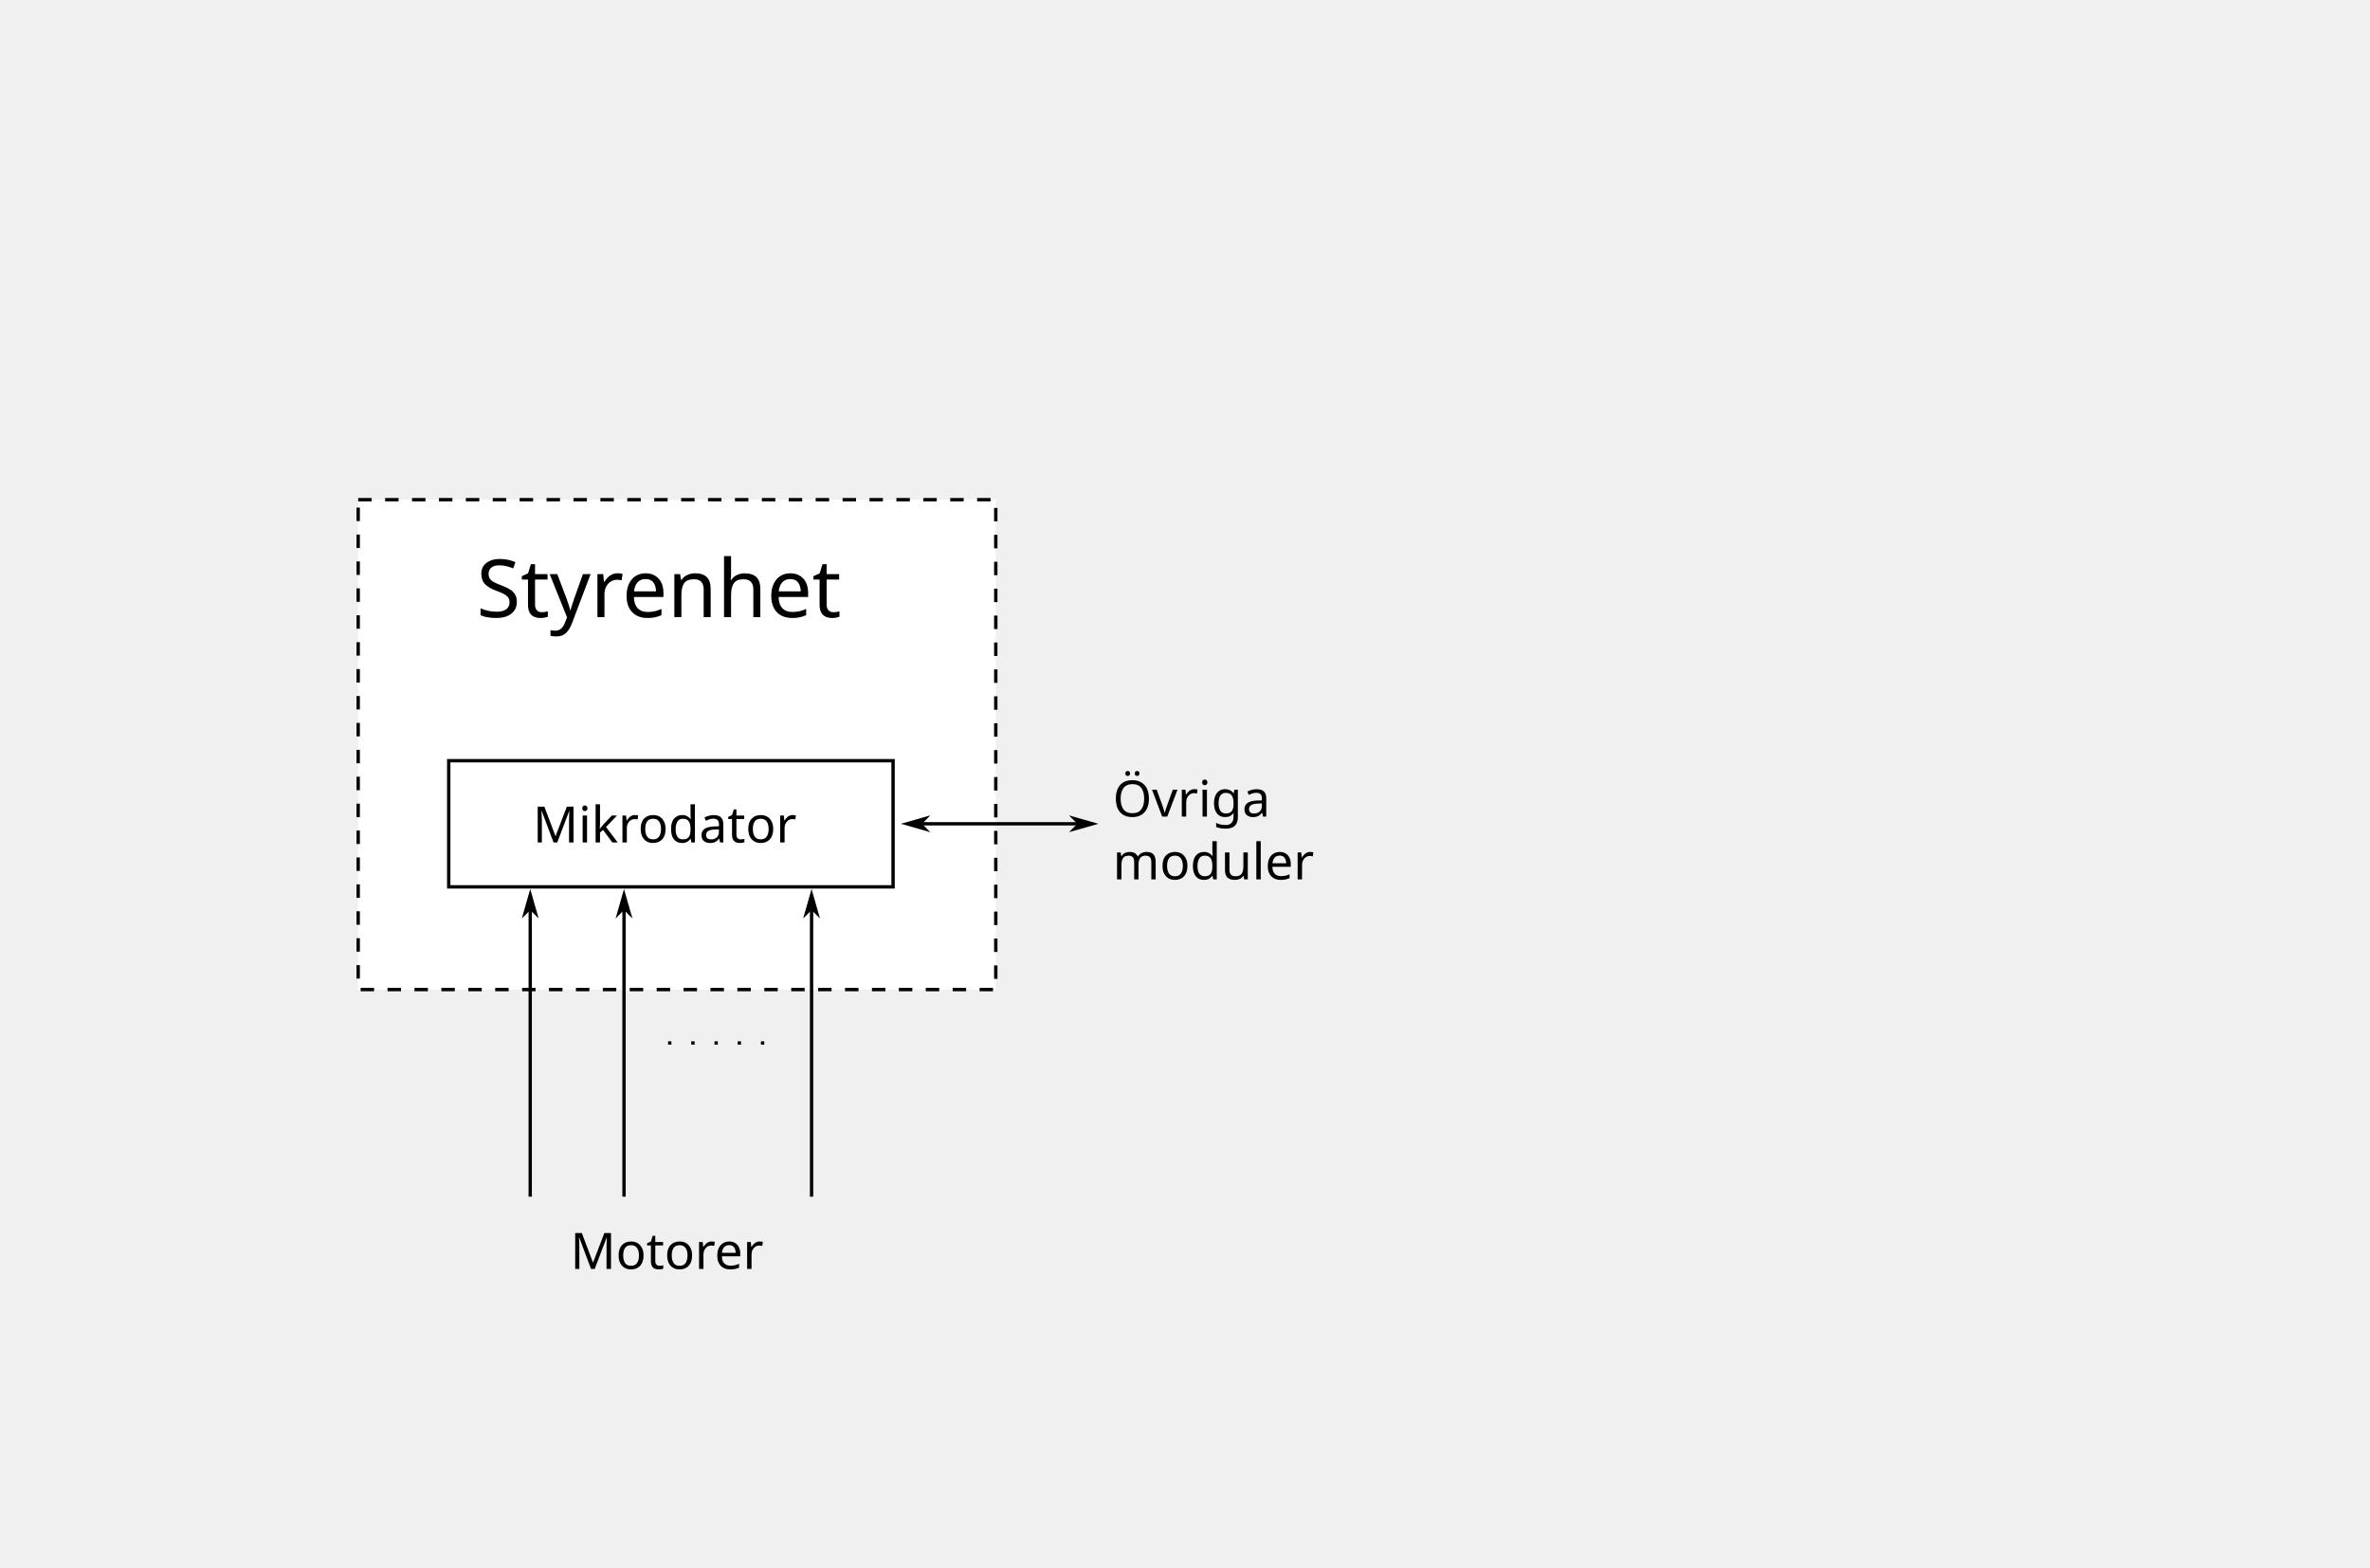
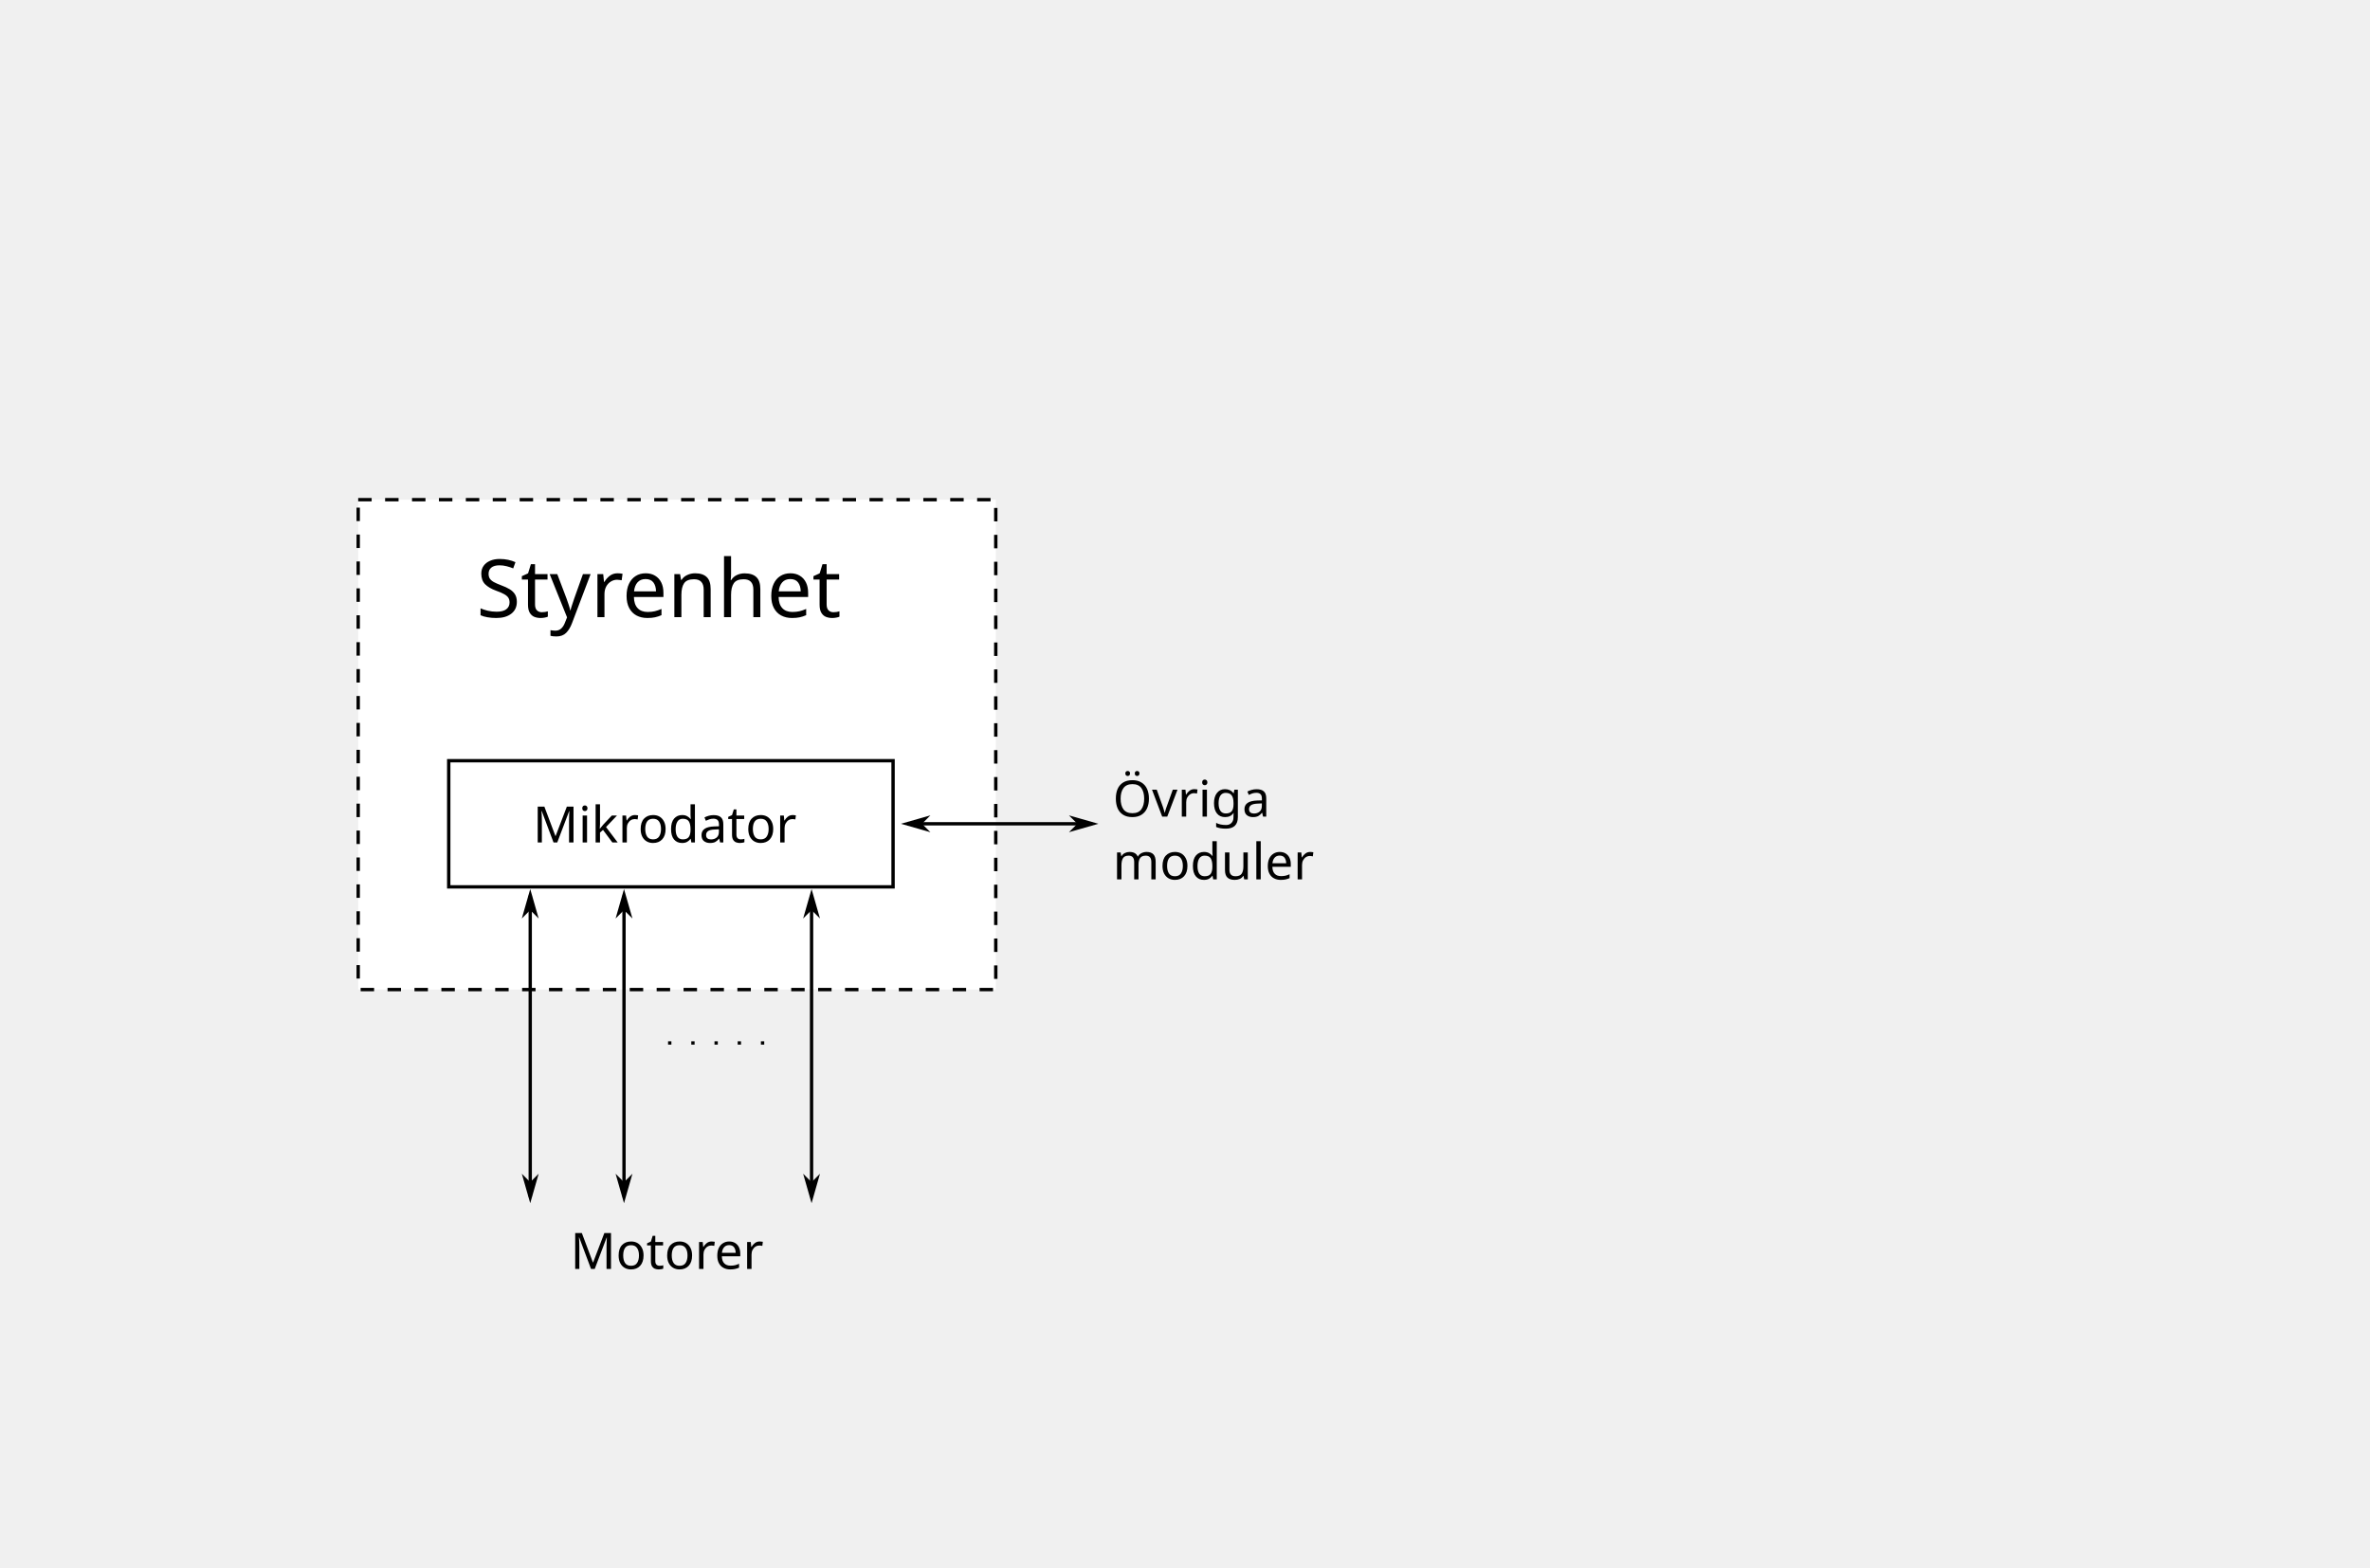
<svg xmlns="http://www.w3.org/2000/svg" width="166.432mm" height="110.047mm" viewBox="0 0 589.721 389.932" id="svg3468" version="1.1">
  <defs id="defs3470">
+     <marker style="overflow:visible" id="marker9371" refX="0.0" refY="0.0" orient="auto">
+       <path transform="scale(0.4) translate(10,0)" style="fill-rule:evenodd;stroke:#000000;stroke-width:1pt;stroke-opacity:1;fill:#000000;fill-opacity:1" d="M 0.0,0.0 L 5.0,-5.0 L -12.5,0.0 L 5.0,5.0 L 0.0,0.0 z " id="path9373" />
+     </marker>
+     <marker style="overflow:visible" id="marker9211" refX="0.0" refY="0.0" orient="auto">
+       <path transform="scale(0.4) translate(10,0)" style="fill-rule:evenodd;stroke:#000000;stroke-width:1pt;stroke-opacity:1;fill:#000000;fill-opacity:1" d="M 0.0,0.0 L 5.0,-5.0 L -12.5,0.0 L 5.0,5.0 L 0.0,0.0 z " id="path9213" />
+     </marker>
+     <marker style="overflow:visible" id="marker9057" refX="0.0" refY="0.0" orient="auto">
+       <path transform="scale(0.4) translate(10,0)" style="fill-rule:evenodd;stroke:#000000;stroke-width:1pt;stroke-opacity:1;fill:#000000;fill-opacity:1" d="M 0.0,0.0 L 5.0,-5.0 L -12.5,0.0 L 5.0,5.0 L 0.0,0.0 z " id="path9059" />
+     </marker>
    <marker orient="auto" refY="0.0" refX="0.0" id="Arrow1Mstart" style="overflow:visible">
      <path id="path7947" d="M 0.0,0.0 L 5.0,-5.0 L -12.5,0.0 L 5.0,5.0 L 0.0,0.0 z " style="fill-rule:evenodd;stroke:#000000;stroke-width:1pt;stroke-opacity:1;fill:#000000;fill-opacity:1" transform="scale(0.4) translate(10,0)" />
    </marker>
    <marker orient="auto" refY="0.0" refX="0.0" id="Arrow2Lstart" style="overflow:visible">
      <path id="path7959" style="fill-rule:evenodd;stroke-width:0.625;stroke-linejoin:round;stroke:#000000;stroke-opacity:1;fill:#000000;fill-opacity:1" d="M 8.719,4.034 L -2.207,0.016 L 8.719,-4.002 C 6.973,-1.63 6.983,1.616 8.719,4.034 z " transform="scale(1.1) translate(1,0)" />
    </marker>
    <marker orient="auto" refY="0.0" refX="0.0" id="EmptyTriangleOutL" style="overflow:visible">
      <path id="path8101" d="M 5.77,0.0 L -2.88,5.0 L -2.88,-5.0 L 5.77,0.0 z " style="fill-rule:evenodd;fill:#ffffff;stroke:#000000;stroke-width:1pt;stroke-opacity:1" transform="scale(0.8) translate(-6,0)" />
    </marker>
    <marker orient="auto" refY="0" refX="0" id="marker4690" style="overflow:visible">
      <path id="path4692" d="M 0,0 5,-5 -12.5,0 5,5 0,0 Z" style="fill:#000000;fill-opacity:1;fill-rule:evenodd;stroke:#000000;stroke-width:1pt;stroke-opacity:1" transform="matrix(-0.4,0,0,-0.4,-4,0)" />
    </marker>
    <marker orient="auto" refY="0" refX="0" id="marker5195" style="overflow:visible">
      <path id="path5197" d="M 0,0 5,-5 -12.5,0 5,5 0,0 Z" style="fill:#000000;fill-opacity:1;fill-rule:evenodd;stroke:#000000;stroke-width:1pt;stroke-opacity:1" transform="matrix(-0.4,0,0,-0.4,-4,0)" />
    </marker>
    <marker orient="auto" refY="0" refX="0" id="marker8825" style="overflow:visible">
      <path id="path8827" d="M 0,0 5,-5 -12.5,0 5,5 0,0 Z" style="fill:#000000;fill-opacity:1;fill-rule:evenodd;stroke:#000000;stroke-width:1pt;stroke-opacity:1" transform="matrix(-0.4,0,0,-0.4,-4,0)" />
    </marker>
    <marker orient="auto" refY="0" refX="0" id="marker7400" style="overflow:visible">
      <path id="path7402" d="M 0,0 5,-5 -12.5,0 5,5 0,0 Z" style="fill:#000000;fill-opacity:1;fill-rule:evenodd;stroke:#000000;stroke-width:1pt;stroke-opacity:1" transform="matrix(-0.4,0,0,-0.4,-4,0)" />
    </marker>
    <marker style="overflow:visible" id="marker7236" refX="0" refY="0" orient="auto">
      <path transform="matrix(-0.4,0,0,-0.4,-4,0)" style="fill:#000000;fill-opacity:1;fill-rule:evenodd;stroke:#000000;stroke-width:1pt;stroke-opacity:1" d="M 0,0 5,-5 -12.5,0 5,5 0,0 Z" id="path7238" />
    </marker>
    <marker style="overflow:visible" id="marker7136" refX="0" refY="0" orient="auto">
      <path transform="matrix(-0.4,0,0,-0.4,-4,0)" style="fill:#000000;fill-opacity:1;fill-rule:evenodd;stroke:#000000;stroke-width:1pt;stroke-opacity:1" d="M 0,0 5,-5 -12.5,0 5,5 0,0 Z" id="path7138" />
    </marker>
    <marker style="overflow:visible" id="marker7042" refX="0" refY="0" orient="auto">
      <path transform="matrix(-0.4,0,0,-0.4,-4,0)" style="fill:#000000;fill-opacity:1;fill-rule:evenodd;stroke:#000000;stroke-width:1pt;stroke-opacity:1" d="M 0,0 5,-5 -12.5,0 5,5 0,0 Z" id="path7044" />
    </marker>
    <marker style="overflow:visible" id="marker6954" refX="0" refY="0" orient="auto">
      <path transform="matrix(-0.4,0,0,-0.4,-4,0)" style="fill:#000000;fill-opacity:1;fill-rule:evenodd;stroke:#000000;stroke-width:1pt;stroke-opacity:1" d="M 0,0 5,-5 -12.5,0 5,5 0,0 Z" id="path6956" />
    </marker>
    <marker orient="auto" refY="0" refX="0" id="marker6518" style="overflow:visible">
      <path id="path6520" d="M 0,0 5,-5 -12.5,0 5,5 0,0 Z" style="fill:#000000;fill-opacity:1;fill-rule:evenodd;stroke:#000000;stroke-width:1pt;stroke-opacity:1" transform="matrix(-0.8,0,0,-0.8,-10,0)" />
    </marker>
    <marker orient="auto" refY="0" refX="0" id="marker6436" style="overflow:visible">
      <path id="path6438" d="M 0,0 5,-5 -12.5,0 5,5 0,0 Z" style="fill:#000000;fill-opacity:1;fill-rule:evenodd;stroke:#000000;stroke-width:1pt;stroke-opacity:1" transform="matrix(-0.8,0,0,-0.8,-10,0)" />
    </marker>
    <marker orient="auto" refY="0" refX="0" id="marker6396" style="overflow:visible">
      <path id="path6398" d="M 0,0 5,-5 -12.5,0 5,5 0,0 Z" style="fill:#000000;fill-opacity:1;fill-rule:evenodd;stroke:#000000;stroke-width:1pt;stroke-opacity:1" transform="matrix(-0.8,0,0,-0.8,-10,0)" />
    </marker>
    <marker orient="auto" refY="0" refX="0" id="Arrow1Lend" style="overflow:visible">
      <path id="path4415" d="M 0,0 5,-5 -12.5,0 5,5 0,0 Z" style="fill:#000000;fill-opacity:1;fill-rule:evenodd;stroke:#000000;stroke-width:1pt;stroke-opacity:1" transform="matrix(-0.8,0,0,-0.8,-10,0)" />
    </marker>
    <marker orient="auto" refY="0" refX="0" id="Arrow1Lend-5" style="overflow:visible">
      <path id="path4415-0" d="M 0,0 5,-5 -12.5,0 5,5 0,0 Z" style="fill:#000000;fill-opacity:1;fill-rule:evenodd;stroke:#000000;stroke-width:1pt;stroke-opacity:1" transform="matrix(-0.8,0,0,-0.8,-10,0)" />
    </marker>
    <marker orient="auto" refY="0" refX="0" id="Arrow1Lend-8" style="overflow:visible">
      <path id="path4415-07" d="M 0,0 5,-5 -12.5,0 5,5 0,0 Z" style="fill:#000000;fill-opacity:1;fill-rule:evenodd;stroke:#000000;stroke-width:1pt;stroke-opacity:1" transform="matrix(-0.8,0,0,-0.8,-10,0)" />
    </marker>
    <marker orient="auto" refY="0" refX="0" id="Arrow1Lend-1" style="overflow:visible">
      <path id="path4415-8" d="M 0,0 5,-5 -12.5,0 5,5 0,0 Z" style="fill:#000000;fill-opacity:1;fill-rule:evenodd;stroke:#000000;stroke-width:1pt;stroke-opacity:1" transform="matrix(-0.8,0,0,-0.8,-10,0)" />
    </marker>
    <marker style="overflow:visible" id="marker5194-6" refX="0" refY="0" orient="auto">
      <path transform="matrix(-0.8,0,0,-0.8,-10,0)" style="fill:#000000;fill-opacity:1;fill-rule:evenodd;stroke:#000000;stroke-width:1pt;stroke-opacity:1" d="M 0,0 5,-5 -12.5,0 5,5 0,0 Z" id="path5196-8" />
    </marker>
    <marker style="overflow:visible" id="marker4854" refX="0" refY="0" orient="auto">
      <path transform="matrix(-0.8,0,0,-0.8,-10,0)" style="fill:#000000;fill-opacity:1;fill-rule:evenodd;stroke:#000000;stroke-width:1pt;stroke-opacity:1" d="M 0,0 5,-5 -12.5,0 5,5 0,0 Z" id="path4856" />
    </marker>
    <marker orient="auto" refY="0" refX="0" id="Arrow1Lstart" style="overflow:visible">
      <path id="path4214" d="M 0,0 5,-5 -12.5,0 5,5 0,0 Z" style="fill:#000000;fill-opacity:1;fill-rule:evenodd;stroke:#000000;stroke-width:1pt;stroke-opacity:1" transform="matrix(0.8,0,0,0.8,10,0)" />
    </marker>
    <marker orient="auto" refY="0" refX="0" id="marker5195-20" style="overflow:visible">
      <path id="path5197-93" d="M 0,0 5,-5 -12.5,0 5,5 0,0 Z" style="fill:#000000;fill-opacity:1;fill-rule:evenodd;stroke:#000000;stroke-width:1pt;stroke-opacity:1" transform="matrix(-0.4,0,0,-0.4,-4,0)" />
    </marker>
    <marker orient="auto" refY="0" refX="0" id="marker5195-5-9" style="overflow:visible">
      <path id="path5197-3-3" d="M 0,0 5,-5 -12.5,0 5,5 0,0 Z" style="fill:#000000;fill-opacity:1;fill-rule:evenodd;stroke:#000000;stroke-width:1pt;stroke-opacity:1" transform="matrix(-0.4,0,0,-0.4,-4,0)" />
    </marker>
  </defs>
  <g id="layer1" transform="translate(-27.2792,-349.2895)">
    <rect style="fill:#ffffff;stroke:#000000;stroke-width:0.837;stroke-miterlimit:4;stroke-dasharray:3.348, 3.348;stroke-dashoffset:0;stroke-opacity:1" id="rect4290-85" width="158.648" height="121.901" x="116.408" y="473.621" />
    <text xml:space="preserve" style="font-style:normal;font-weight:normal;font-size:100.597px;line-height:125%;font-family:sans-serif;letter-spacing:0px;word-spacing:0px;fill:#000000;fill-opacity:1;stroke:none;stroke-width:1px;stroke-linecap:butt;stroke-linejoin:miter;stroke-opacity:1" x="145.835" y="502.861" id="text5111">
      <tspan x="145.835" y="502.861" style="font-size:20px" id="tspan4305">Styrenhet</tspan>
    </text>
    <path style="fill:none;fill-rule:evenodd;stroke:#000000;stroke-width:0.825;stroke-linecap:butt;stroke-linejoin:miter;stroke-miterlimit:4;stroke-dasharray:none;stroke-opacity:1;marker-start:url(#Arrow1Mstart);marker-end:url(#marker4690)" d="m 298.969,554.27 -45.884,0" id="path4688" />
    <text xml:space="preserve" style="font-style:normal;font-weight:normal;font-size:12.5px;line-height:125%;font-family:sans-serif;letter-spacing:0px;word-spacing:0px;fill:#000000;fill-opacity:1;stroke:none;stroke-width:1px;stroke-linecap:butt;stroke-linejoin:miter;stroke-opacity:1" x="304.168" y="552.481" id="text5469">
      <tspan id="tspan5471" x="304.168" y="552.481">Övriga</tspan>
      <tspan x="304.168" y="568.106" id="tspan8731">moduler</tspan>
    </text>
    <g id="g7523" transform="translate(-130.9152,-2.221826)">
      <text id="text5461" y="667.254" x="300.102" style="font-style:normal;font-weight:normal;font-size:16.25px;line-height:125%;font-family:sans-serif;letter-spacing:0px;word-spacing:0px;fill:#000000;fill-opacity:1;stroke:none;stroke-width:1px;stroke-linecap:butt;stroke-linejoin:miter;stroke-opacity:1" xml:space="preserve">
        <tspan style="font-size:12.5px" y="667.254" x="300.102" id="tspan5463">Motorer</tspan>
      </text>
      <g transform="translate(-142.8356,-4.949747)" id="g7512">
        <g id="g4321" transform="translate(76.36753,12.02082)">
          <rect style="fill:#ffffff;fill-opacity:1;stroke:#000000;stroke-width:0.837;stroke-miterlimit:4;stroke-dasharray:none;stroke-dashoffset:0;stroke-opacity:1" id="rect4315" width="110.565" height="31.391" x="336.318" y="533.725" />
          <text id="text4317" y="554.074" x="357.244" style="font-style:normal;font-weight:normal;font-size:10px;line-height:125%;font-family:sans-serif;letter-spacing:0px;word-spacing:0px;fill:#000000;fill-opacity:1;stroke:none;stroke-width:1px;stroke-linecap:butt;stroke-linejoin:miter;stroke-opacity:1" xml:space="preserve">
            <tspan style="font-size:12.5px" y="554.074" x="357.244" id="tspan4319">Mikrodator</tspan>
          </text>
        </g>
        <g id="g7488" transform="translate(84.66093,-41.01219)">
-           <path id="path4446" d="m 371.64,695.238 0,-74.923" style="fill:none;fill-rule:evenodd;stroke:#000000;stroke-width:0.825px;stroke-linecap:butt;stroke-linejoin:miter;stroke-opacity:1;marker-end:url(#marker5195)" />
+           <path id="path4446" d="m 371.64,695.238 0,-74.923" style="fill:none;fill-rule:evenodd;stroke:#000000;stroke-width:0.825px;stroke-linecap:butt;stroke-linejoin:miter;stroke-opacity:1;marker-end:url(#marker5195);marker-start:url(#marker9057)" />
          <path id="path4446-1" d="m 382.604,656.989 24.742,0" style="fill:none;fill-rule:evenodd;stroke:#000000;stroke-width:0.825;stroke-linecap:butt;stroke-linejoin:miter;stroke-miterlimit:4;stroke-dasharray:0.825, 4.95;stroke-dashoffset:0;stroke-opacity:1" />
-           <path id="path4446-31" d="m 348.306,695.238 0,-74.923" style="fill:none;fill-rule:evenodd;stroke:#000000;stroke-width:0.825px;stroke-linecap:butt;stroke-linejoin:miter;stroke-opacity:1;marker-end:url(#marker5195-20)" />
-           <path id="path4446-1-5" d="m 418.309,695.238 0,-74.923" style="fill:none;fill-rule:evenodd;stroke:#000000;stroke-width:0.825px;stroke-linecap:butt;stroke-linejoin:miter;stroke-opacity:1;marker-end:url(#marker5195-5-9)" />
+           <path id="path4446-31" d="m 348.306,695.238 0,-74.923" style="fill:none;fill-rule:evenodd;stroke:#000000;stroke-width:0.825px;stroke-linecap:butt;stroke-linejoin:miter;stroke-opacity:1;marker-end:url(#marker5195-20);marker-start:url(#marker9211)" />
+           <path id="path4446-1-5" d="m 418.309,695.238 0,-74.923" style="fill:none;fill-rule:evenodd;stroke:#000000;stroke-width:0.825px;stroke-linecap:butt;stroke-linejoin:miter;stroke-opacity:1;marker-end:url(#marker5195-5-9);marker-start:url(#marker9371)" />
        </g>
      </g>
    </g>
  </g>
</svg>
